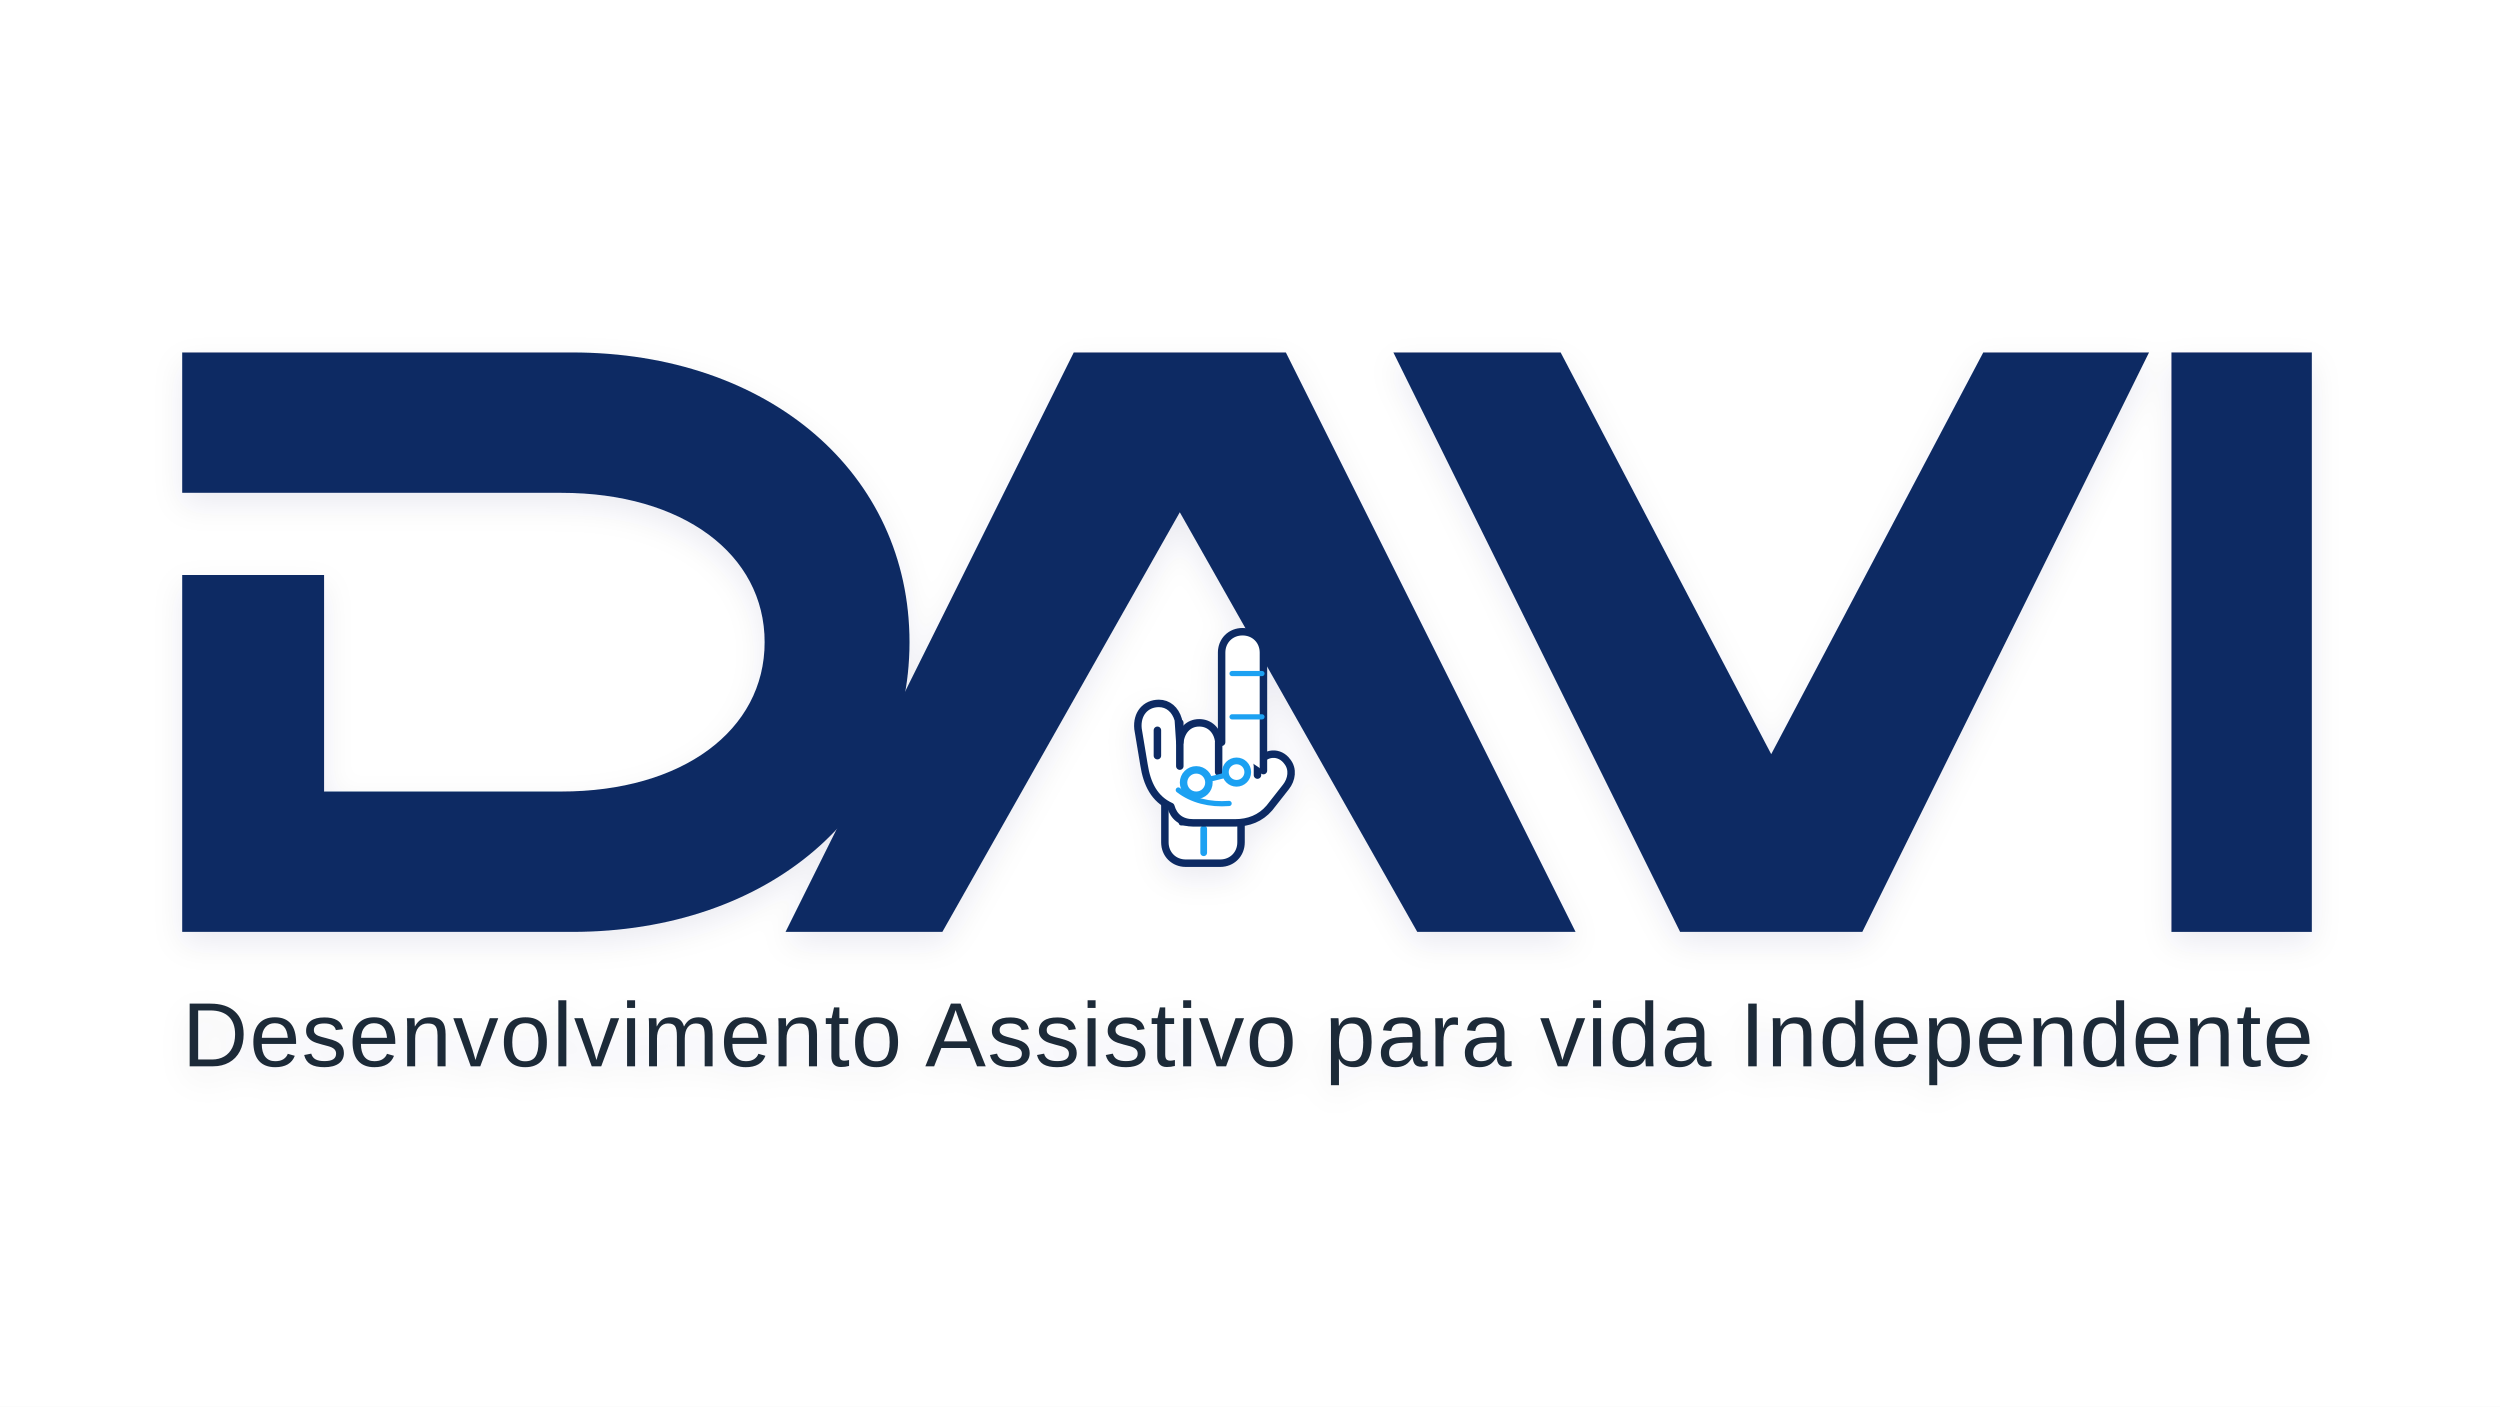
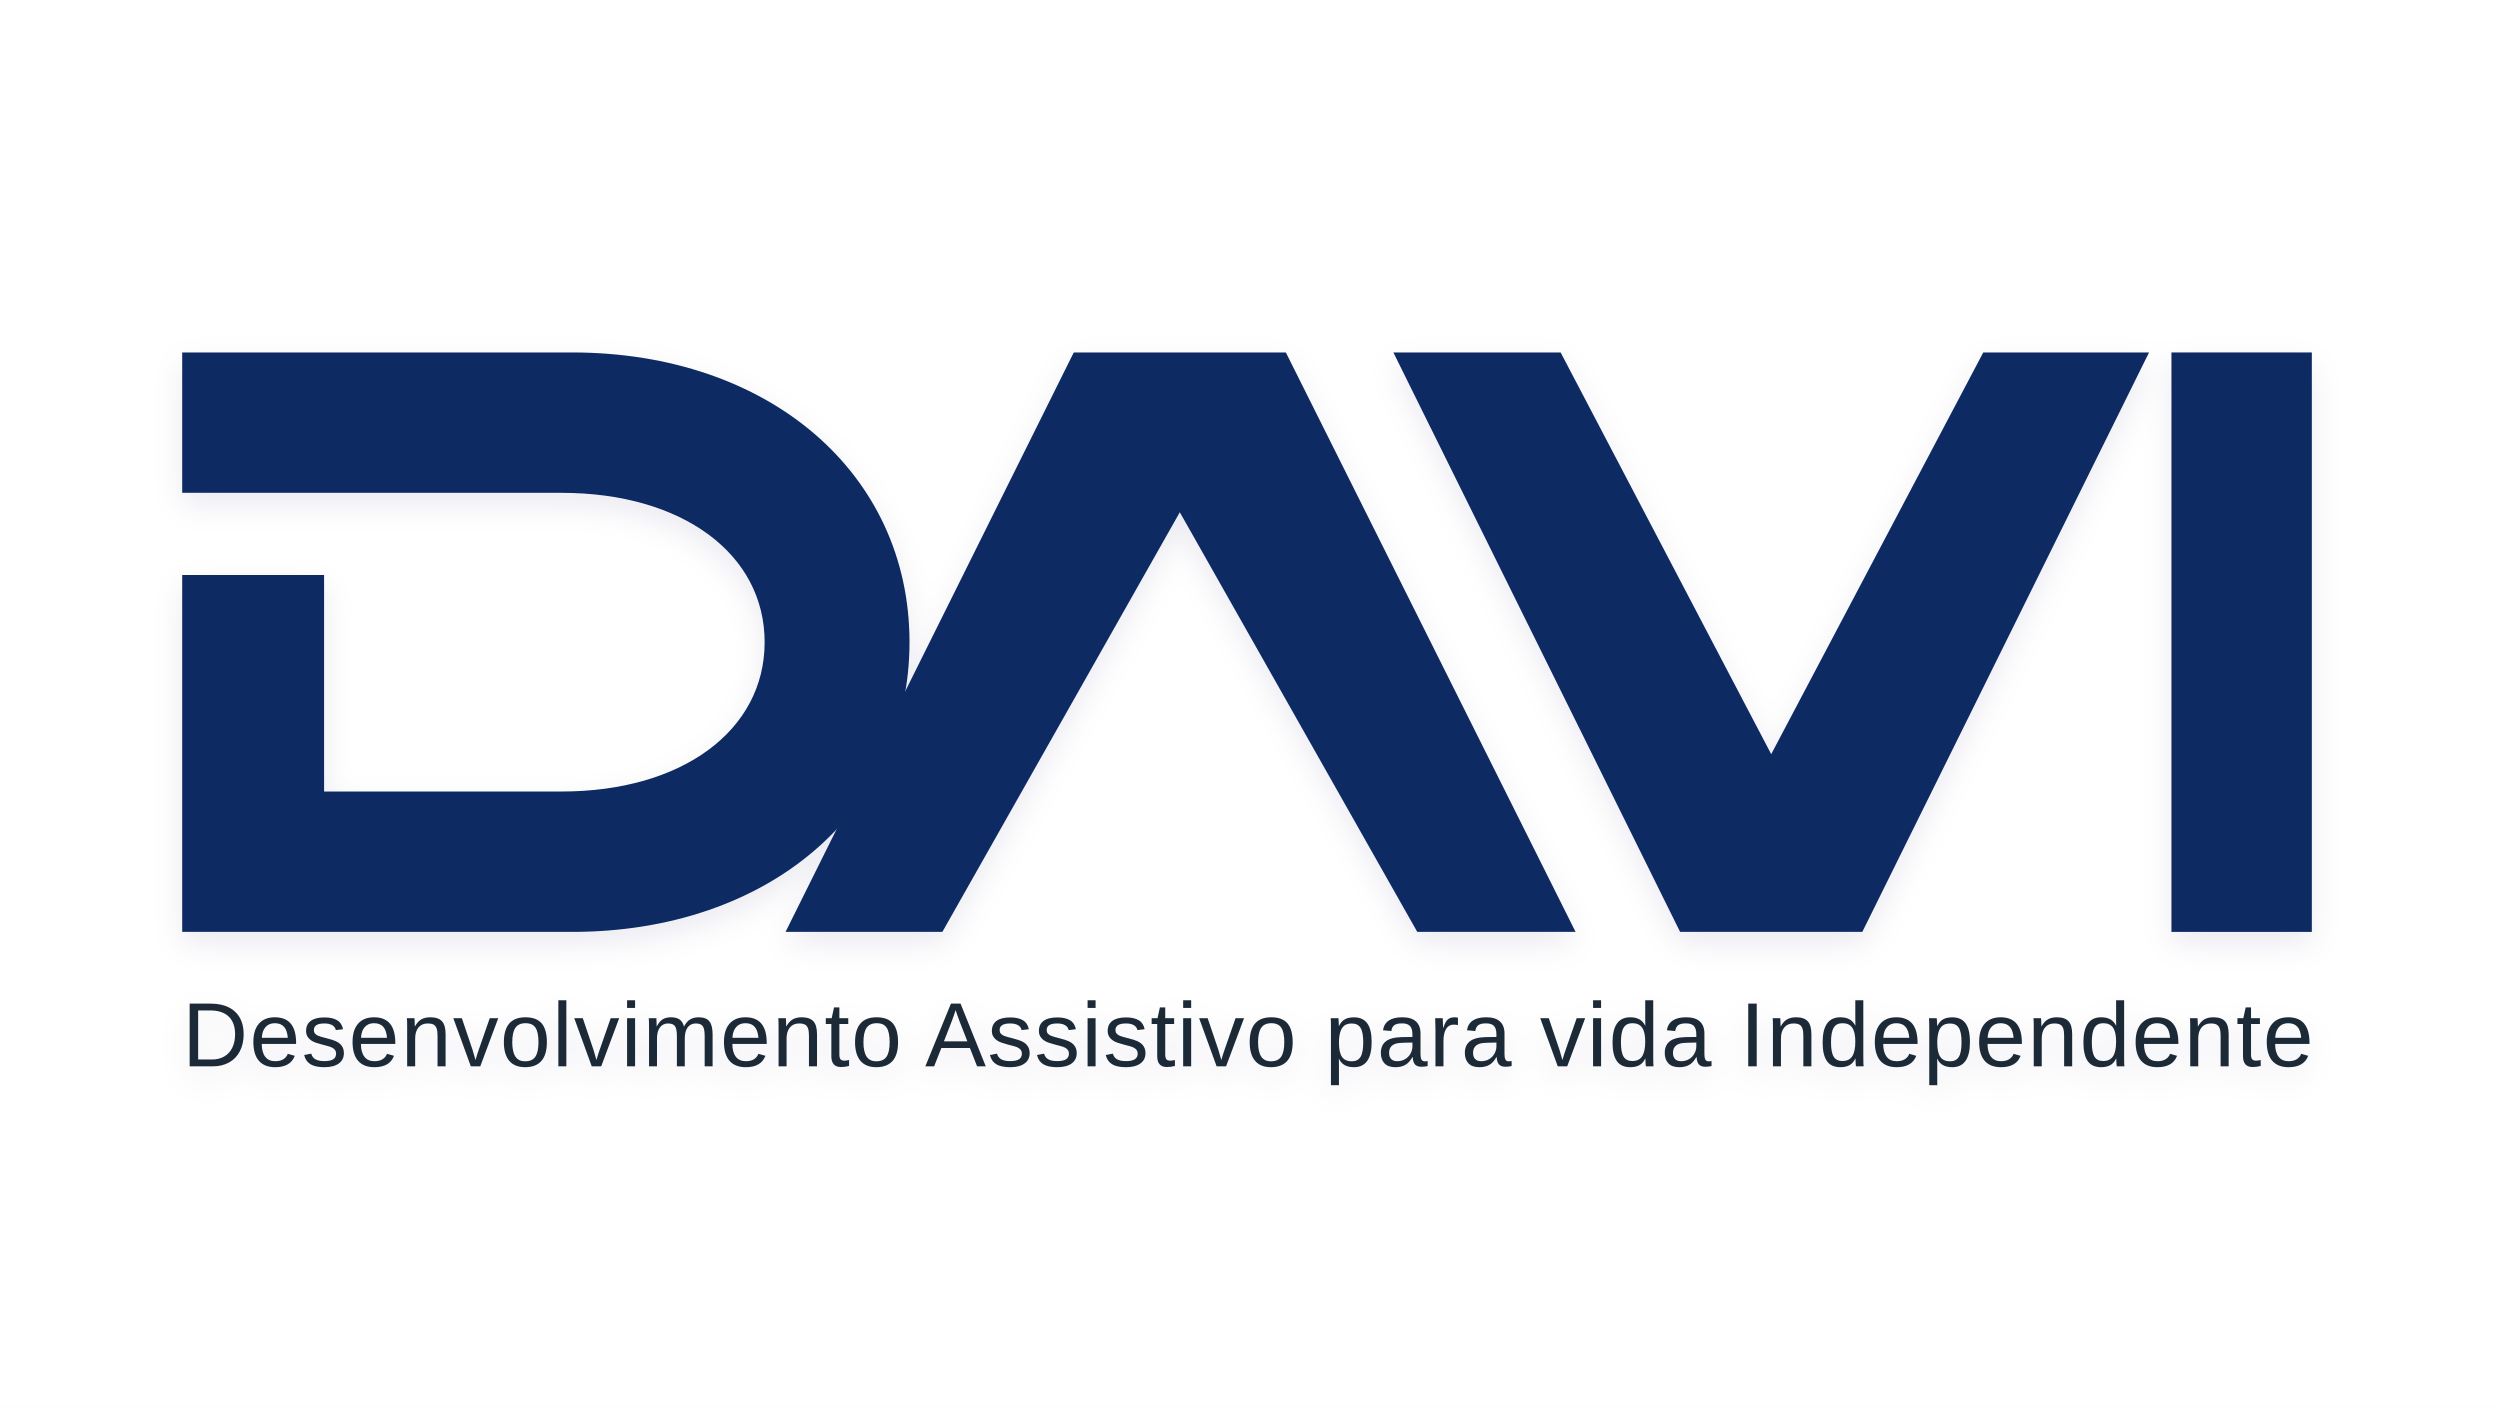
<svg xmlns="http://www.w3.org/2000/svg" width="1674" height="942" viewBox="0 0 1674 942" fill="none" role="img" aria-labelledby="title desc">
  <rect width="1674" height="942" fill="#FFFFFF" />
  <g filter="url(#softShadow)">
    <g fill="#082B63">
      <path d="M122 236H383C515 236 609 317 609 430C609 543 515 624 383 624H122V385H217V530H376C457 530 512 489 512 430C512 371 457 330 376 330H122V236Z" />
      <path d="M526 624L719 236H861L1055 624H949L790 343L631 624H526Z" />
      <path d="M933 236H1045L1186 505L1328 236H1439L1247 624H1125L933 236Z" />
      <path d="M1454 236H1548V624H1454V236Z" />
    </g>
-     <g transform="translate(746 421)" stroke-linecap="round" stroke-linejoin="round">
-       <path d="M34 116V143C34 151 40 157 48 157H71C79 157 85 151 85 143V116" fill="#FFFFFF" stroke="#082B63" stroke-width="5" />
-       <path d="M45 130H74" stroke="#082B63" stroke-width="3.5" />
-       <path d="M60 134V150" stroke="#1DA1F2" stroke-width="4.5" />
-       <path d="M38 119C27 114 22 104 20 91L16 67C15 57 21 50 30 50C36 50 41 54 43 61L44 76C45 68 50 63 57 63C64 63 69 68 70 75C71 68 76 64 83 64C91 64 96 70 96 78V91C101 82 111 82 116 89C120 94 119 101 115 106L104 120C98 127 90 130 81 130H53C45 130 40 126 38 119Z" fill="#FFFFFF" stroke="#082B63" stroke-width="5" />
-       <path d="M44 92V63" stroke="#082B63" stroke-width="5" />
-       <path d="M70 96V76" stroke="#082B63" stroke-width="5" />
-       <path d="M96 98V79" stroke="#082B63" stroke-width="5" />
-       <path d="M29 85V68" stroke="#082B63" stroke-width="5" />
-       <path d="M72 76V16C72 8 78 2 86 2C94 2 100 8 100 16V95" fill="#FFFFFF" />
-       <path d="M72 76V16C72 8 78 2 86 2C94 2 100 8 100 16V95" stroke="#082B63" stroke-width="5" />
-       <path d="M79 30H99" stroke="#1DA1F2" stroke-width="3.5" />
-       <path d="M79 59H99" stroke="#1DA1F2" stroke-width="3.5" />
-       <path d="M43 108C52 115 64 118 77 117" stroke="#1DA1F2" stroke-width="3.5" />
-       <circle cx="55" cy="103" r="8.5" fill="#FFFFFF" stroke="#1DA1F2" stroke-width="5" />
-       <circle cx="82" cy="96" r="7.5" fill="#FFFFFF" stroke="#1DA1F2" stroke-width="4.5" />
-       <path d="M63 101L75 98" stroke="#1DA1F2" stroke-width="3.5" />
-     </g>
    <text x="122" y="714" fill="#1F2937" font-family="Arial, Helvetica, sans-serif" font-size="61" font-weight="500" letter-spacing="1">Desenvolvimento Assistivo para vida Independente</text>
  </g>
  <defs>
    <filter id="softShadow" x="80" y="196" width="1510" height="560" filterUnits="userSpaceOnUse" color-interpolation-filters="sRGB">
      <feDropShadow dx="0" dy="8" stdDeviation="10" flood-color="#082B63" flood-opacity="0.08" />
    </filter>
  </defs>
</svg>
